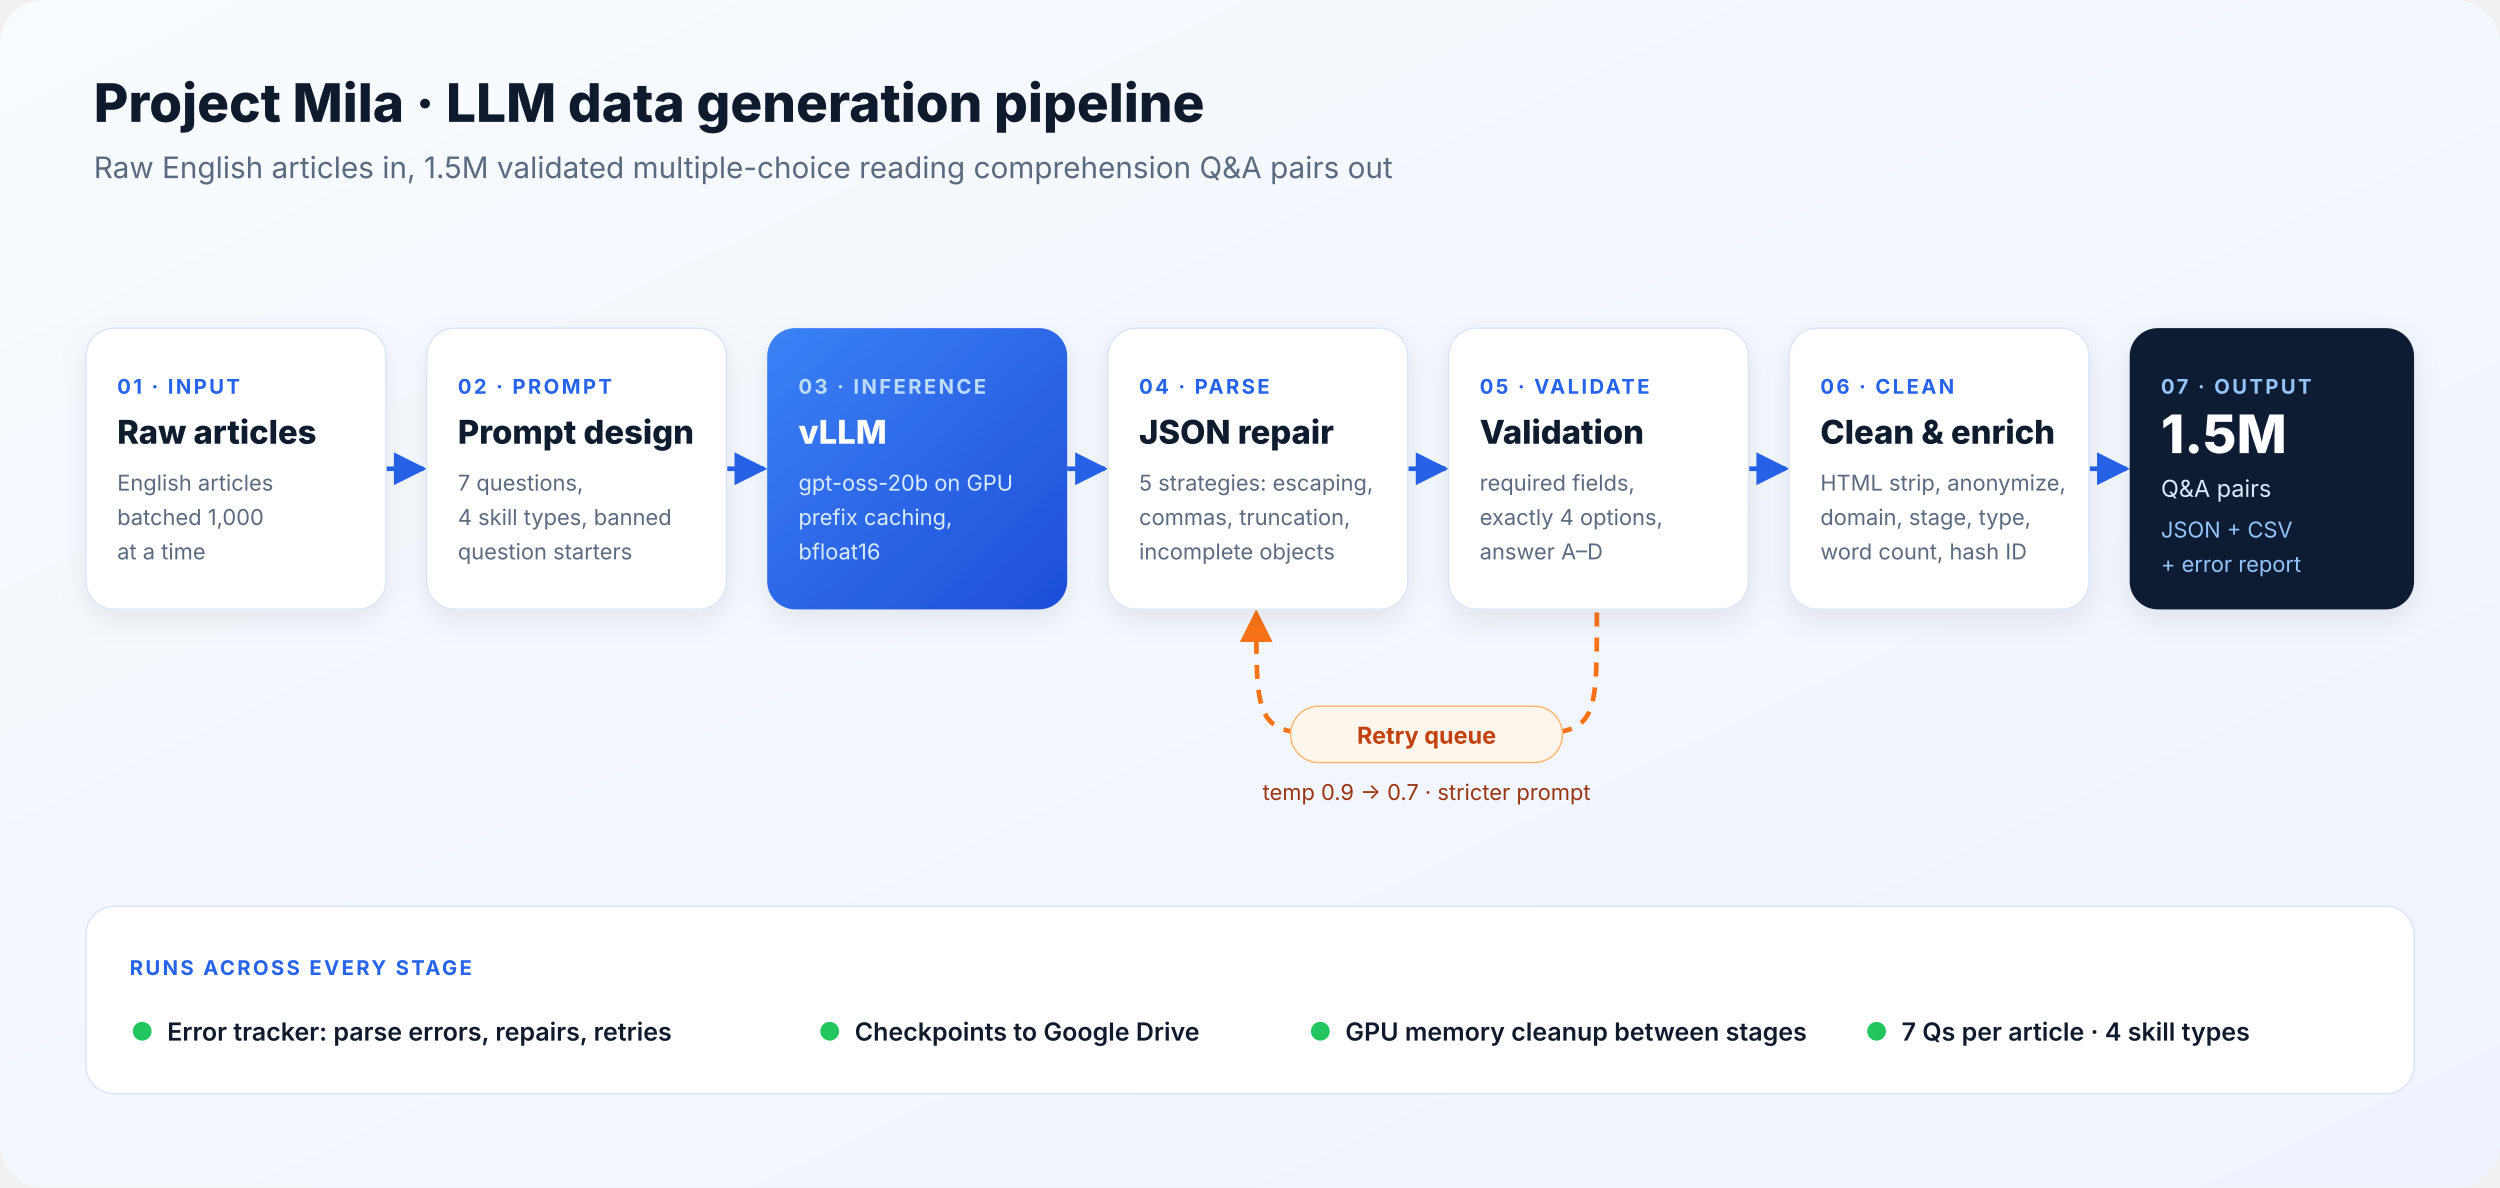
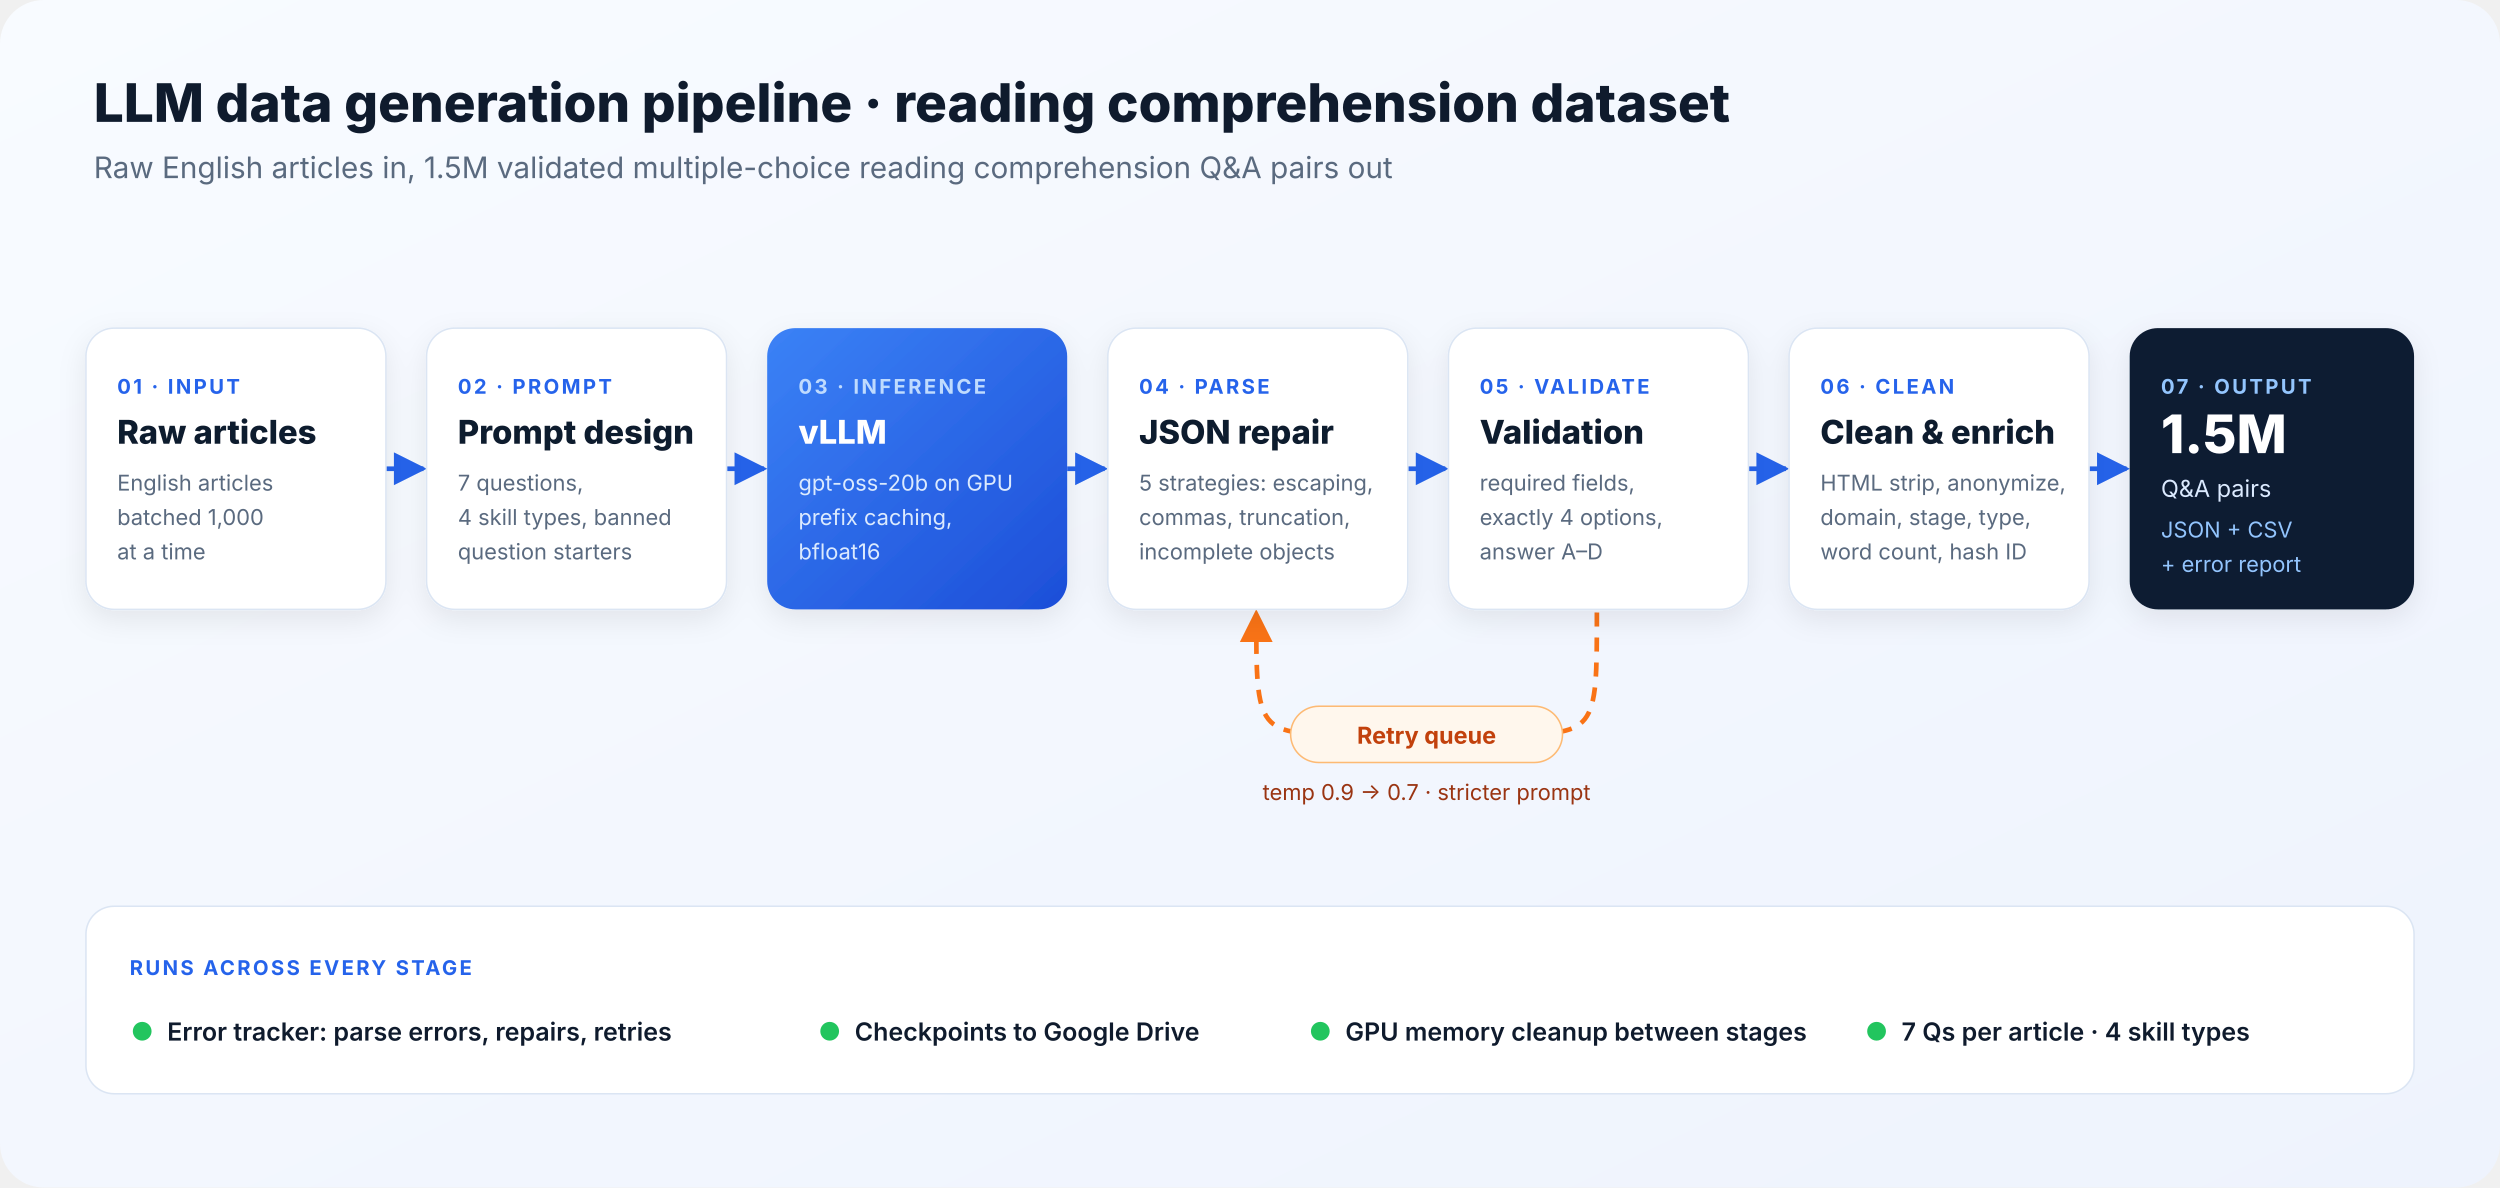
<svg xmlns="http://www.w3.org/2000/svg" viewBox="0 0 1600 760" font-family="Segoe UI, Inter, Arial, sans-serif">
  <defs>
    <linearGradient id="bg" x1="0" y1="0" x2="1" y2="1">
      <stop offset="0" stop-color="#f8fbff" />
      <stop offset="1" stop-color="#eef3fd" />
    </linearGradient>
    <linearGradient id="hot" x1="0" y1="0" x2="1" y2="1">
      <stop offset="0" stop-color="#3b82f6" />
      <stop offset="1" stop-color="#1d4ed8" />
    </linearGradient>
    <marker id="ar" viewBox="0 0 10 10" refX="9" refY="5" markerWidth="7" markerHeight="7" orient="auto">
      <path d="M0 0L10 5L0 10z" fill="#2563eb" />
    </marker>
    <marker id="ao" viewBox="0 0 10 10" refX="9" refY="5" markerWidth="7" markerHeight="7" orient="auto">
      <path d="M0 0L10 5L0 10z" fill="#f97316" />
    </marker>
    <filter id="sh" x="-10%" y="-10%" width="120%" height="140%">
      <feDropShadow dx="0" dy="6" stdDeviation="9" flood-color="#0f1b2d" flood-opacity=".08" />
    </filter>
  </defs>
  <rect width="1600" height="760" rx="28" fill="url(#bg)" />
-   <text x="60" y="78" font-size="34" font-weight="800" fill="#0f1b2d">Project Mila · LLM data generation pipeline</text>
+   <text x="60" y="78" font-size="34" font-weight="800" fill="#0f1b2d">LLM data generation pipeline · reading comprehension dataset</text>
  <text x="60" y="114" font-size="19" fill="#5a6a7f">Raw English articles in, 1.5M validated multiple-choice reading comprehension Q&amp;A pairs out</text>
  <g stroke="#2563eb" stroke-width="3" fill="none" marker-end="url(#ar)">
    <path d="M247 300H271" />
    <path d="M465 300H489" />
    <path d="M683 300H707" />
    <path d="M901 300H925" />
    <path d="M1119 300H1143" />
    <path d="M1337 300H1361" />
  </g>
  <path d="M1022 392 C1022 470 1022 470 960 470 H866 C804 470 804 470 804 392" fill="none" stroke="#f97316" stroke-width="3" stroke-dasharray="9 7" marker-end="url(#ao)" />
  <rect x="826" y="452" width="174" height="36" rx="18" fill="#fff7ed" stroke="#fdba74" />
  <text x="913" y="476" font-size="15" font-weight="700" fill="#c2410c" text-anchor="middle">Retry queue</text>
  <text x="913" y="512" font-size="14" fill="#9a3412" text-anchor="middle">temp 0.9 → 0.7 · stricter prompt</text>
  <g filter="url(#sh)">
    <g transform="translate(55 210)">
      <rect width="192" height="180" rx="18" fill="#fff" stroke="#dbe5f3" />
      <text x="20" y="42" font-size="13" font-weight="700" fill="#2563eb" letter-spacing="1.5">01 · INPUT</text>
      <text x="20" y="74" font-size="21" font-weight="800" fill="#0f1b2d">Raw articles</text>
      <text x="20" y="104" font-size="14" fill="#5a6a7f">English articles</text>
      <text x="20" y="126" font-size="14" fill="#5a6a7f">batched 1,000</text>
      <text x="20" y="148" font-size="14" fill="#5a6a7f">at a time</text>
    </g>
    <g transform="translate(273 210)">
      <rect width="192" height="180" rx="18" fill="#fff" stroke="#dbe5f3" />
      <text x="20" y="42" font-size="13" font-weight="700" fill="#2563eb" letter-spacing="1.5">02 · PROMPT</text>
      <text x="20" y="74" font-size="21" font-weight="800" fill="#0f1b2d">Prompt design</text>
      <text x="20" y="104" font-size="14" fill="#5a6a7f">7 questions,</text>
      <text x="20" y="126" font-size="14" fill="#5a6a7f">4 skill types, banned</text>
      <text x="20" y="148" font-size="14" fill="#5a6a7f">question starters</text>
    </g>
    <g transform="translate(491 210)">
      <rect width="192" height="180" rx="18" fill="url(#hot)" />
      <text x="20" y="42" font-size="13" font-weight="700" fill="#bfdbfe" letter-spacing="1.5">03 · INFERENCE</text>
      <text x="20" y="74" font-size="21" font-weight="800" fill="#fff">vLLM</text>
      <text x="20" y="104" font-size="14" fill="#dbeafe">gpt-oss-20b on GPU</text>
      <text x="20" y="126" font-size="14" fill="#dbeafe">prefix caching,</text>
      <text x="20" y="148" font-size="14" fill="#dbeafe">bfloat16</text>
    </g>
    <g transform="translate(709 210)">
      <rect width="192" height="180" rx="18" fill="#fff" stroke="#dbe5f3" />
      <text x="20" y="42" font-size="13" font-weight="700" fill="#2563eb" letter-spacing="1.5">04 · PARSE</text>
      <text x="20" y="74" font-size="21" font-weight="800" fill="#0f1b2d">JSON repair</text>
      <text x="20" y="104" font-size="14" fill="#5a6a7f">5 strategies: escaping,</text>
      <text x="20" y="126" font-size="14" fill="#5a6a7f">commas, truncation,</text>
      <text x="20" y="148" font-size="14" fill="#5a6a7f">incomplete objects</text>
    </g>
    <g transform="translate(927 210)">
      <rect width="192" height="180" rx="18" fill="#fff" stroke="#dbe5f3" />
      <text x="20" y="42" font-size="13" font-weight="700" fill="#2563eb" letter-spacing="1.5">05 · VALIDATE</text>
      <text x="20" y="74" font-size="21" font-weight="800" fill="#0f1b2d">Validation</text>
      <text x="20" y="104" font-size="14" fill="#5a6a7f">required fields,</text>
      <text x="20" y="126" font-size="14" fill="#5a6a7f">exactly 4 options,</text>
      <text x="20" y="148" font-size="14" fill="#5a6a7f">answer A–D</text>
    </g>
    <g transform="translate(1145 210)">
      <rect width="192" height="180" rx="18" fill="#fff" stroke="#dbe5f3" />
      <text x="20" y="42" font-size="13" font-weight="700" fill="#2563eb" letter-spacing="1.5">06 · CLEAN</text>
      <text x="20" y="74" font-size="21" font-weight="800" fill="#0f1b2d">Clean &amp; enrich</text>
      <text x="20" y="104" font-size="14" fill="#5a6a7f">HTML strip, anonymize,</text>
      <text x="20" y="126" font-size="14" fill="#5a6a7f">domain, stage, type,</text>
      <text x="20" y="148" font-size="14" fill="#5a6a7f">word count, hash ID</text>
    </g>
    <g transform="translate(1363 210)">
      <rect width="182" height="180" rx="18" fill="#0b1a33" />
      <text x="20" y="42" font-size="13" font-weight="700" fill="#93c5fd" letter-spacing="1.5">07 · OUTPUT</text>
      <text x="20" y="80" font-size="34" font-weight="800" fill="#fff">1.5M</text>
      <text x="20" y="108" font-size="15" fill="#dbeafe">Q&amp;A pairs</text>
      <text x="20" y="134" font-size="14" fill="#93c5fd">JSON + CSV</text>
      <text x="20" y="156" font-size="14" fill="#93c5fd">+ error report</text>
    </g>
  </g>
  <g transform="translate(55 580)">
    <rect width="1490" height="120" rx="18" fill="#fff" stroke="#dbe5f3" />
    <text x="28" y="44" font-size="13" font-weight="700" fill="#2563eb" letter-spacing="1.5">RUNS ACROSS EVERY STAGE</text>
    <g font-size="16" fill="#0f1b2d" font-weight="600">
      <circle cx="36" cy="80" r="6" fill="#22c55e" />
      <text x="52" y="86">Error tracker: parse errors, repairs, retries</text>
      <circle cx="476" cy="80" r="6" fill="#22c55e" />
      <text x="492" y="86">Checkpoints to Google Drive</text>
      <circle cx="790" cy="80" r="6" fill="#22c55e" />
      <text x="806" y="86">GPU memory cleanup between stages</text>
      <circle cx="1146" cy="80" r="6" fill="#22c55e" />
      <text x="1162" y="86">7 Qs per article · 4 skill types</text>
    </g>
  </g>
</svg>
